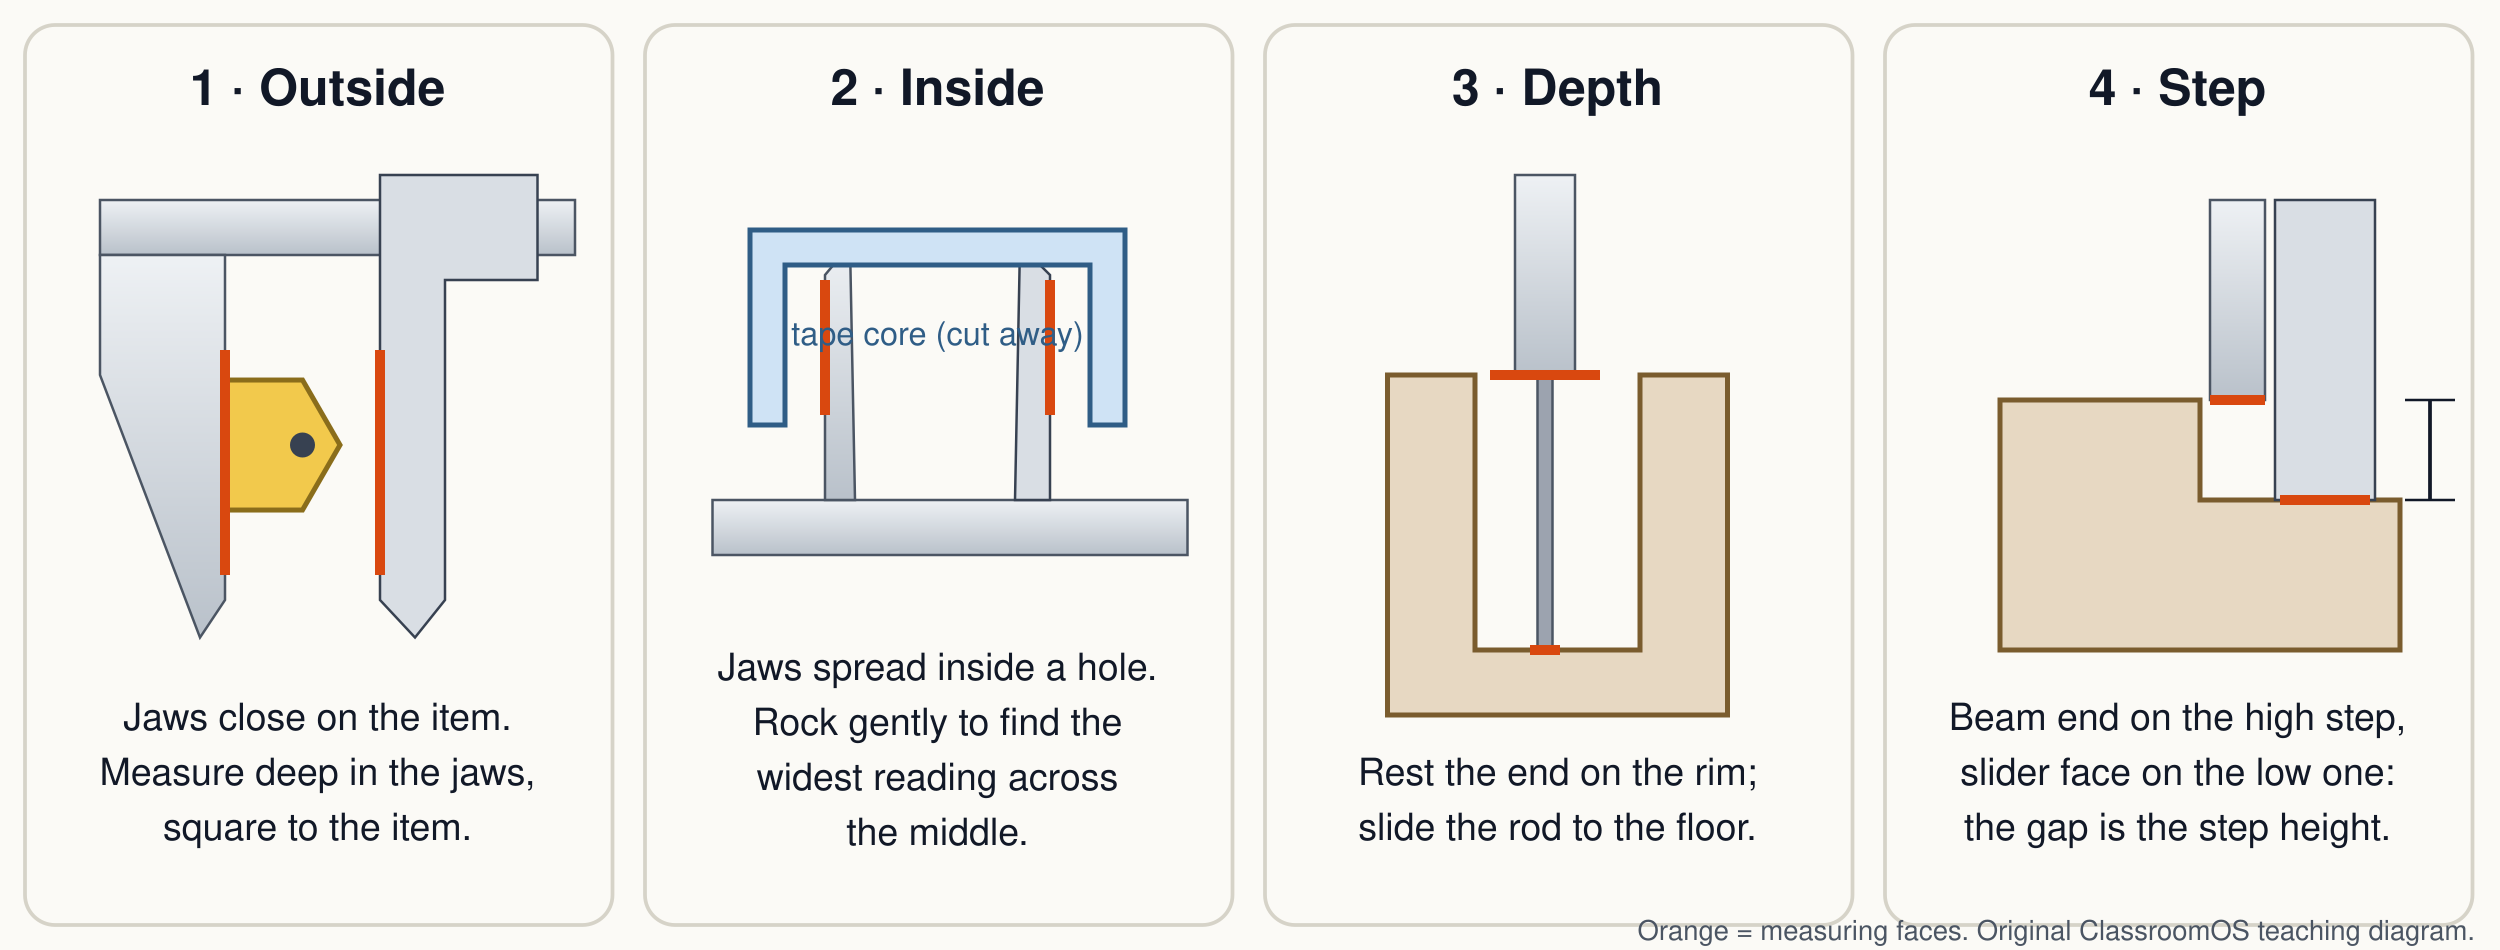
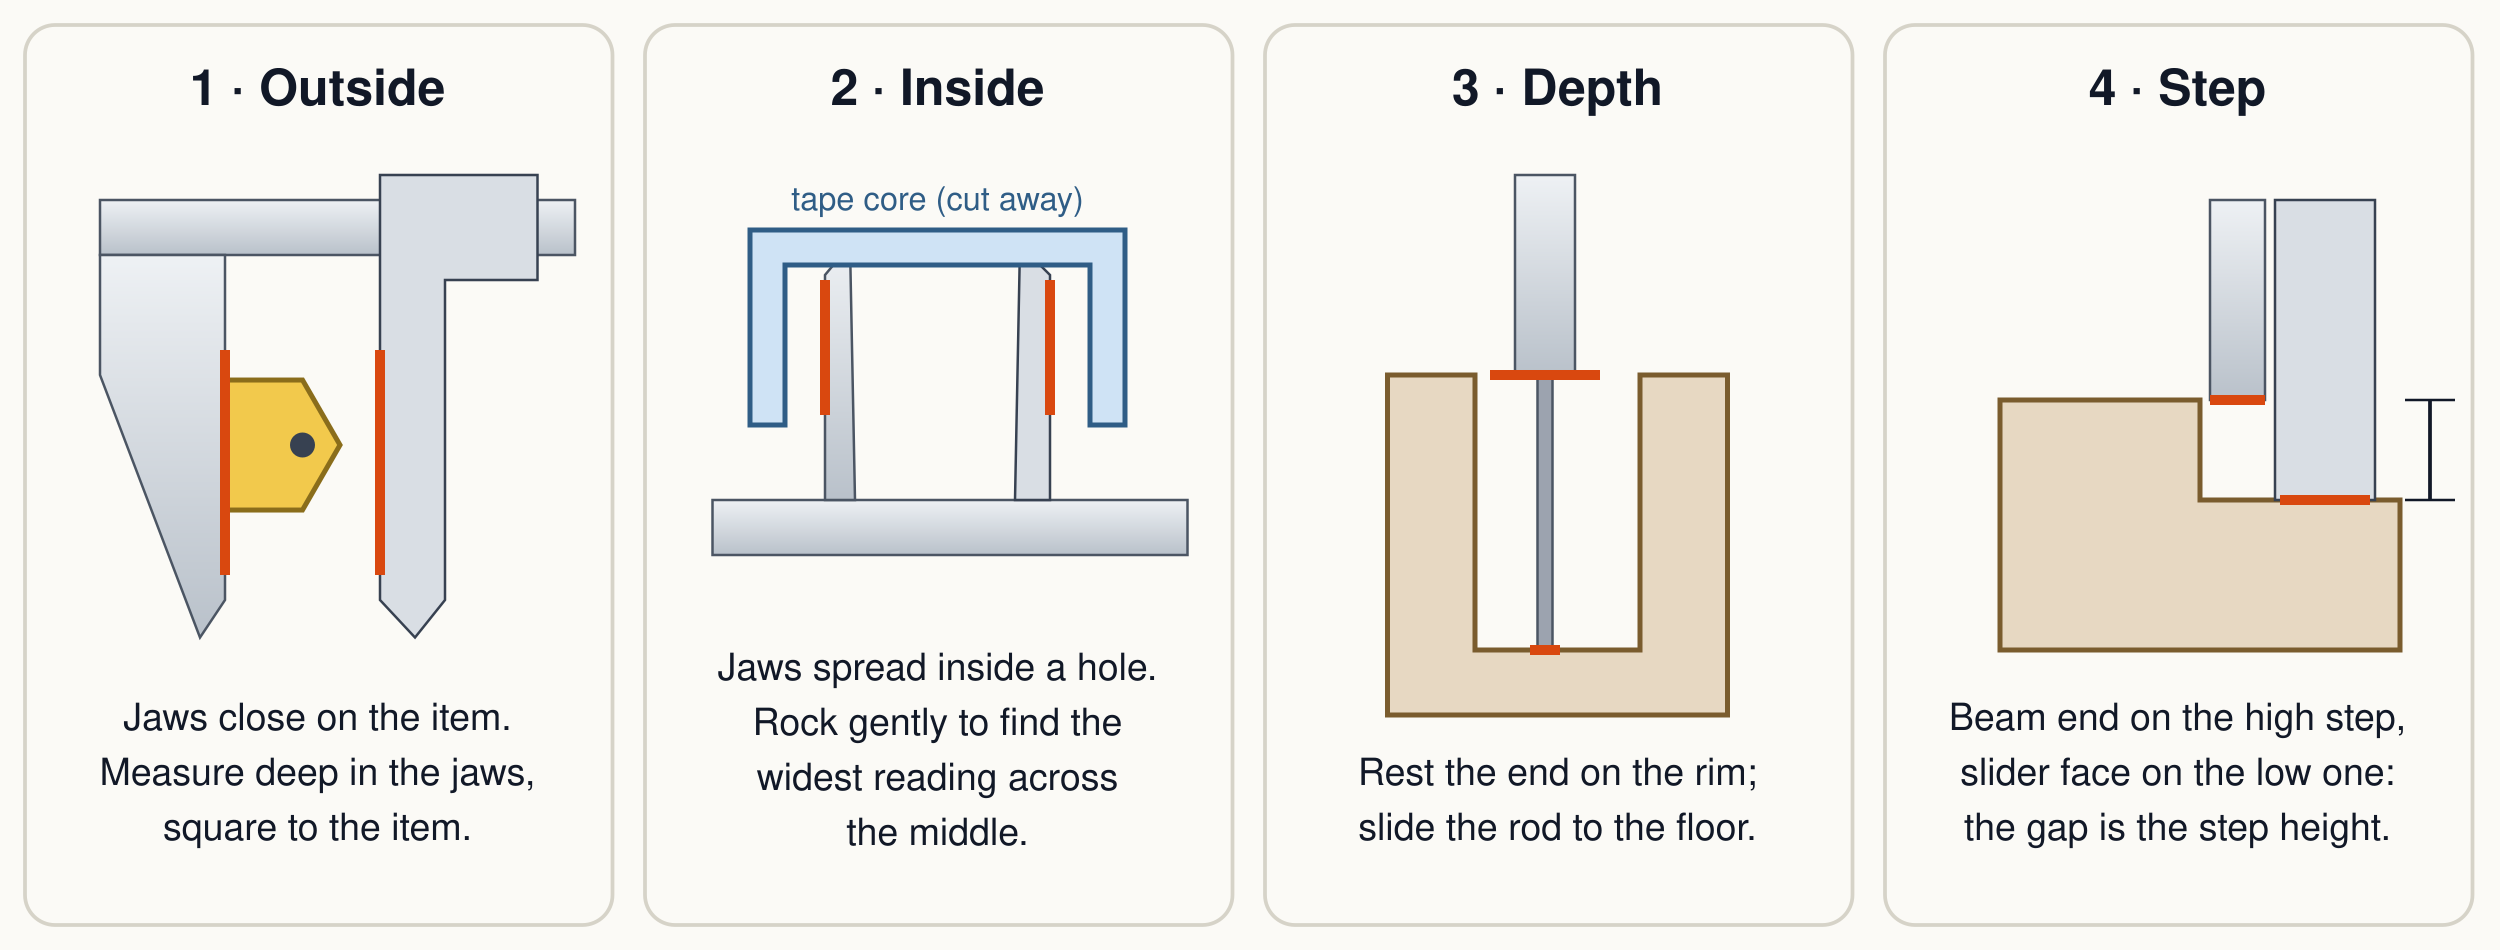
<svg xmlns="http://www.w3.org/2000/svg" viewBox="0 0 1000 380" width="1000" height="380" role="img" aria-labelledby="t d">
  <defs>
    <linearGradient id="st" x1="0" y1="0" x2="0" y2="1">
      <stop offset="0" stop-color="#eef1f4" />
      <stop offset="1" stop-color="#b9c1ca" />
    </linearGradient>
  </defs>
  <rect width="1000" height="380" fill="#fbfaf6" />
  <g font-family="Helvetica, Arial, sans-serif" fill="#111827">
    <g fill="none" stroke="#d6d3c8" stroke-width="1.5">
      <rect x="10" y="10" width="235" height="360" rx="12" />
      <rect x="258" y="10" width="235" height="360" rx="12" />
      <rect x="506" y="10" width="235" height="360" rx="12" />
      <rect x="754" y="10" width="235" height="360" rx="12" />
    </g>
    <g font-size="20" font-weight="700" text-anchor="middle">
      <text x="127" y="42">1 · Outside</text>
      <text x="375" y="42">2 · Inside</text>
      <text x="623" y="42">3 · Depth</text>
      <text x="871" y="42">4 · Step</text>
    </g>
    <rect x="40" y="80" width="190" height="22" fill="url(#st)" stroke="#4b5563" />
    <path d="M40 102 H90 V240 L80 255 L40 150 Z" fill="url(#st)" stroke="#4b5563" />
    <path d="M152 70 H215 V112 H178 V240 L166 255 L152 240 Z" fill="#d9dee4" stroke="#374151" />
    <polygon points="121,152 136,178 121,204 91,204 90,178 91,152" fill="#f2c94c" stroke="#8a6d1b" stroke-width="2" />
    <circle cx="121" cy="178" r="5" fill="#374151" />
    <g stroke="#d9480f" stroke-width="4">
      <line x1="90" y1="140" x2="90" y2="230" />
      <line x1="152" y1="140" x2="152" y2="230" />
    </g>
    <text x="127" y="292" font-size="15" text-anchor="middle">Jaws close on the item.</text>
    <text x="127" y="314" font-size="15" text-anchor="middle">Measure deep in the jaws,</text>
    <text x="127" y="336" font-size="15" text-anchor="middle">square to the item.</text>
    <rect x="285" y="200" width="190" height="22" fill="url(#st)" stroke="#4b5563" />
    <path d="M330 200 V110 L340 98 L342 200 Z" fill="url(#st)" stroke="#4b5563" />
    <path d="M420 200 V110 L408 98 L406 200 Z" fill="#d9dee4" stroke="#374151" />
    <path d="M300 92 H450 V170 H436 V106 H314 V170 H300 Z" fill="#cfe3f5" stroke="#2f5d86" stroke-width="2" />
    <g stroke="#d9480f" stroke-width="4">
      <line x1="330" y1="112" x2="330" y2="166" />
      <line x1="420" y1="112" x2="420" y2="166" />
    </g>
-     <text x="375" y="138" font-size="13" text-anchor="middle" fill="#2f5d86">tape core (cut away)</text>
+     <text x="375" y="84" font-size="13" text-anchor="middle" fill="#2f5d86">tape core (cut away)</text>
    <text x="375" y="272" font-size="15" text-anchor="middle">Jaws spread inside a hole.</text>
    <text x="375" y="294" font-size="15" text-anchor="middle">Rock gently to find the</text>
    <text x="375" y="316" font-size="15" text-anchor="middle">widest reading across</text>
    <text x="375" y="338" font-size="15" text-anchor="middle">the middle.</text>
    <path d="M555 150 H590 V260 H656 V150 H691 V286 H555 Z" fill="#e7d8c2" stroke="#7a5c2e" stroke-width="2" />
    <rect x="606" y="70" width="24" height="80" fill="url(#st)" stroke="#4b5563" />
    <rect x="615" y="150" width="6" height="110" fill="#9ca3af" stroke="#4b5563" />
    <g stroke="#d9480f" stroke-width="4">
      <line x1="596" y1="150" x2="640" y2="150" />
      <line x1="612" y1="260" x2="624" y2="260" />
    </g>
    <text x="623" y="314" font-size="15" text-anchor="middle">Rest the end on the rim;</text>
    <text x="623" y="336" font-size="15" text-anchor="middle">slide the rod to the floor.</text>
    <path d="M800 260 H960 V200 H880 V160 H800 Z" fill="#e7d8c2" stroke="#7a5c2e" stroke-width="2" />
    <rect x="884" y="80" width="22" height="80" fill="url(#st)" stroke="#4b5563" />
    <rect x="910" y="80" width="40" height="120" fill="#d9dee4" stroke="#374151" />
    <g stroke="#d9480f" stroke-width="4">
      <line x1="884" y1="160" x2="906" y2="160" />
      <line x1="912" y1="200" x2="948" y2="200" />
    </g>
    <path d="M972 160 V200" stroke="#111827" stroke-width="1.5" />
    <line x1="962" y1="160" x2="982" y2="160" stroke="#111827" />
    <line x1="962" y1="200" x2="982" y2="200" stroke="#111827" />
    <text x="871" y="292" font-size="15" text-anchor="middle">Beam end on the high step,</text>
    <text x="871" y="314" font-size="15" text-anchor="middle">slider face on the low one:</text>
    <text x="871" y="336" font-size="15" text-anchor="middle">the gap is the step height.</text>
  </g>
-   <text x="990" y="376" text-anchor="end" font-family="Helvetica, Arial, sans-serif" font-size="11" fill="#4b5563">Orange = measuring faces. Original ClassroomOS teaching diagram.</text>
</svg>
